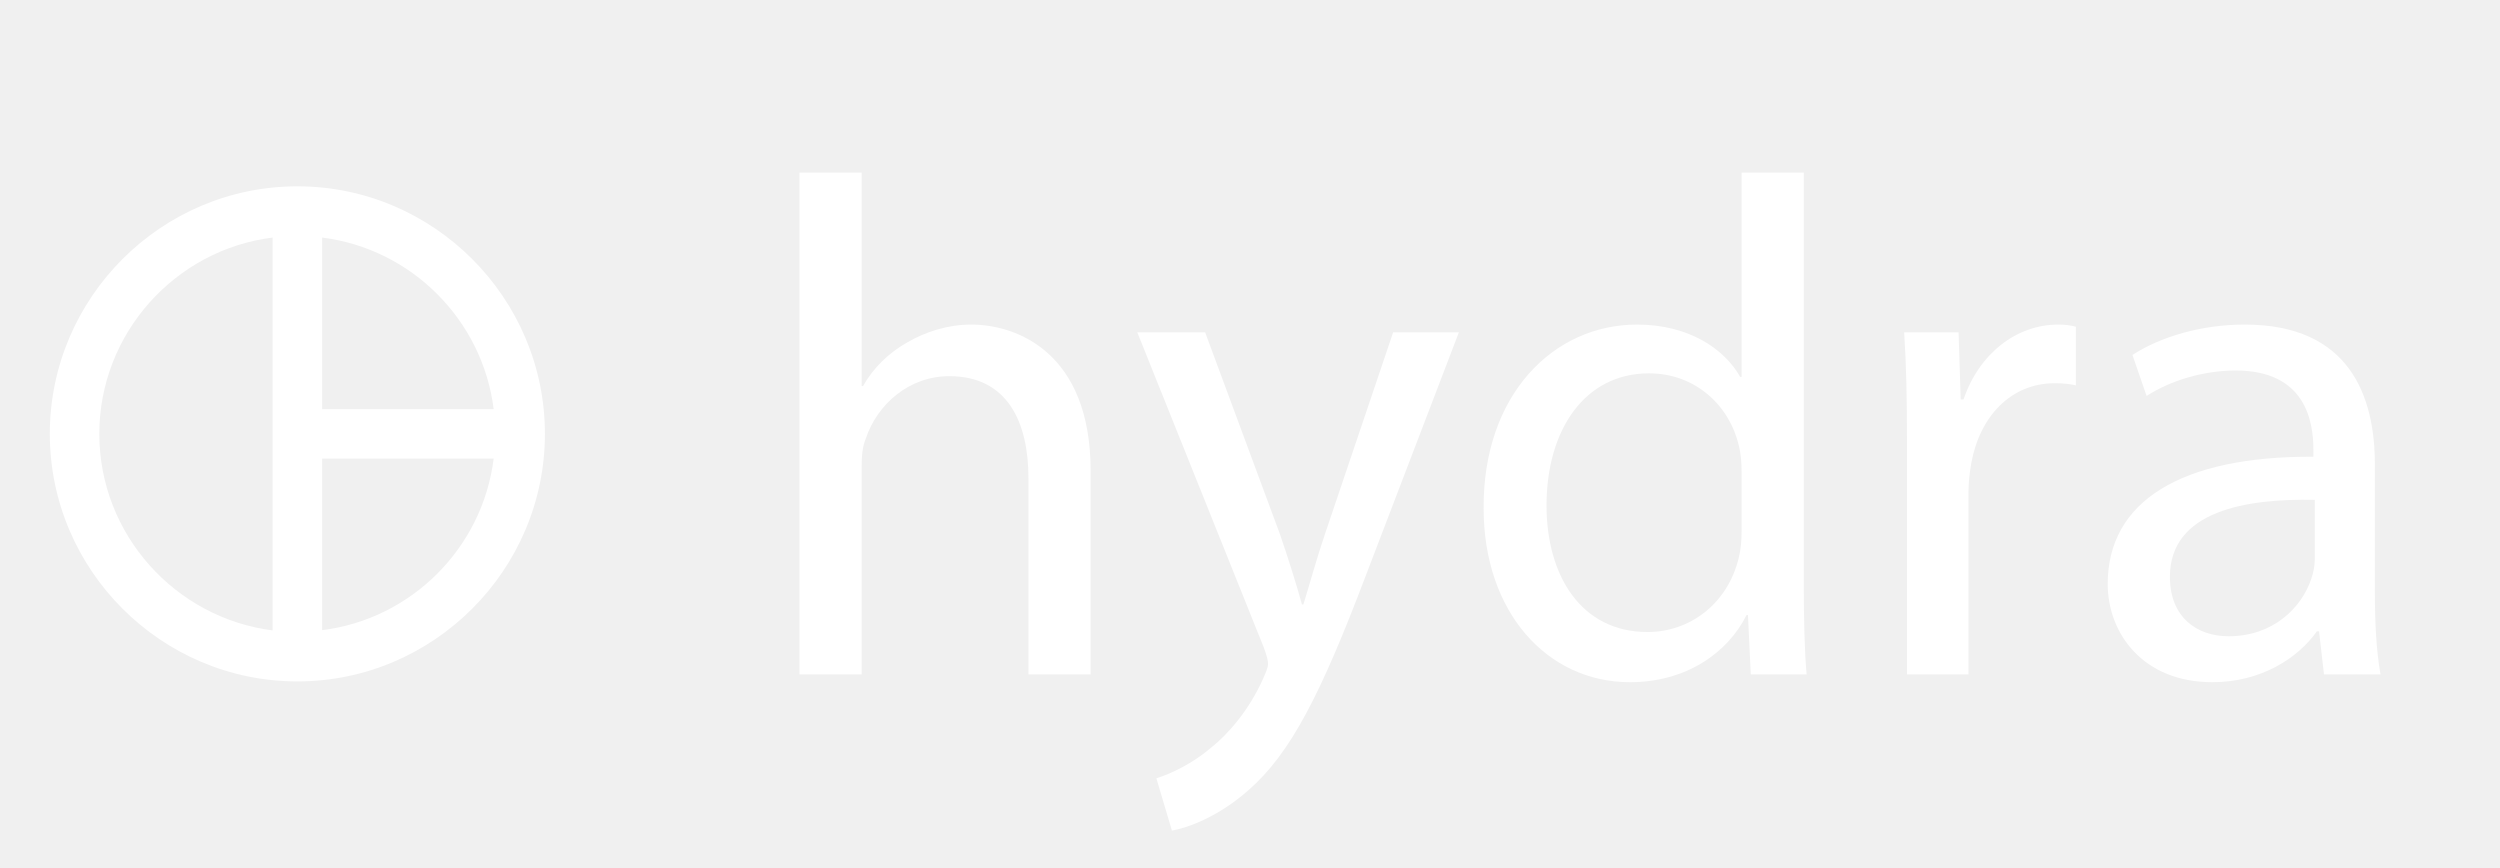
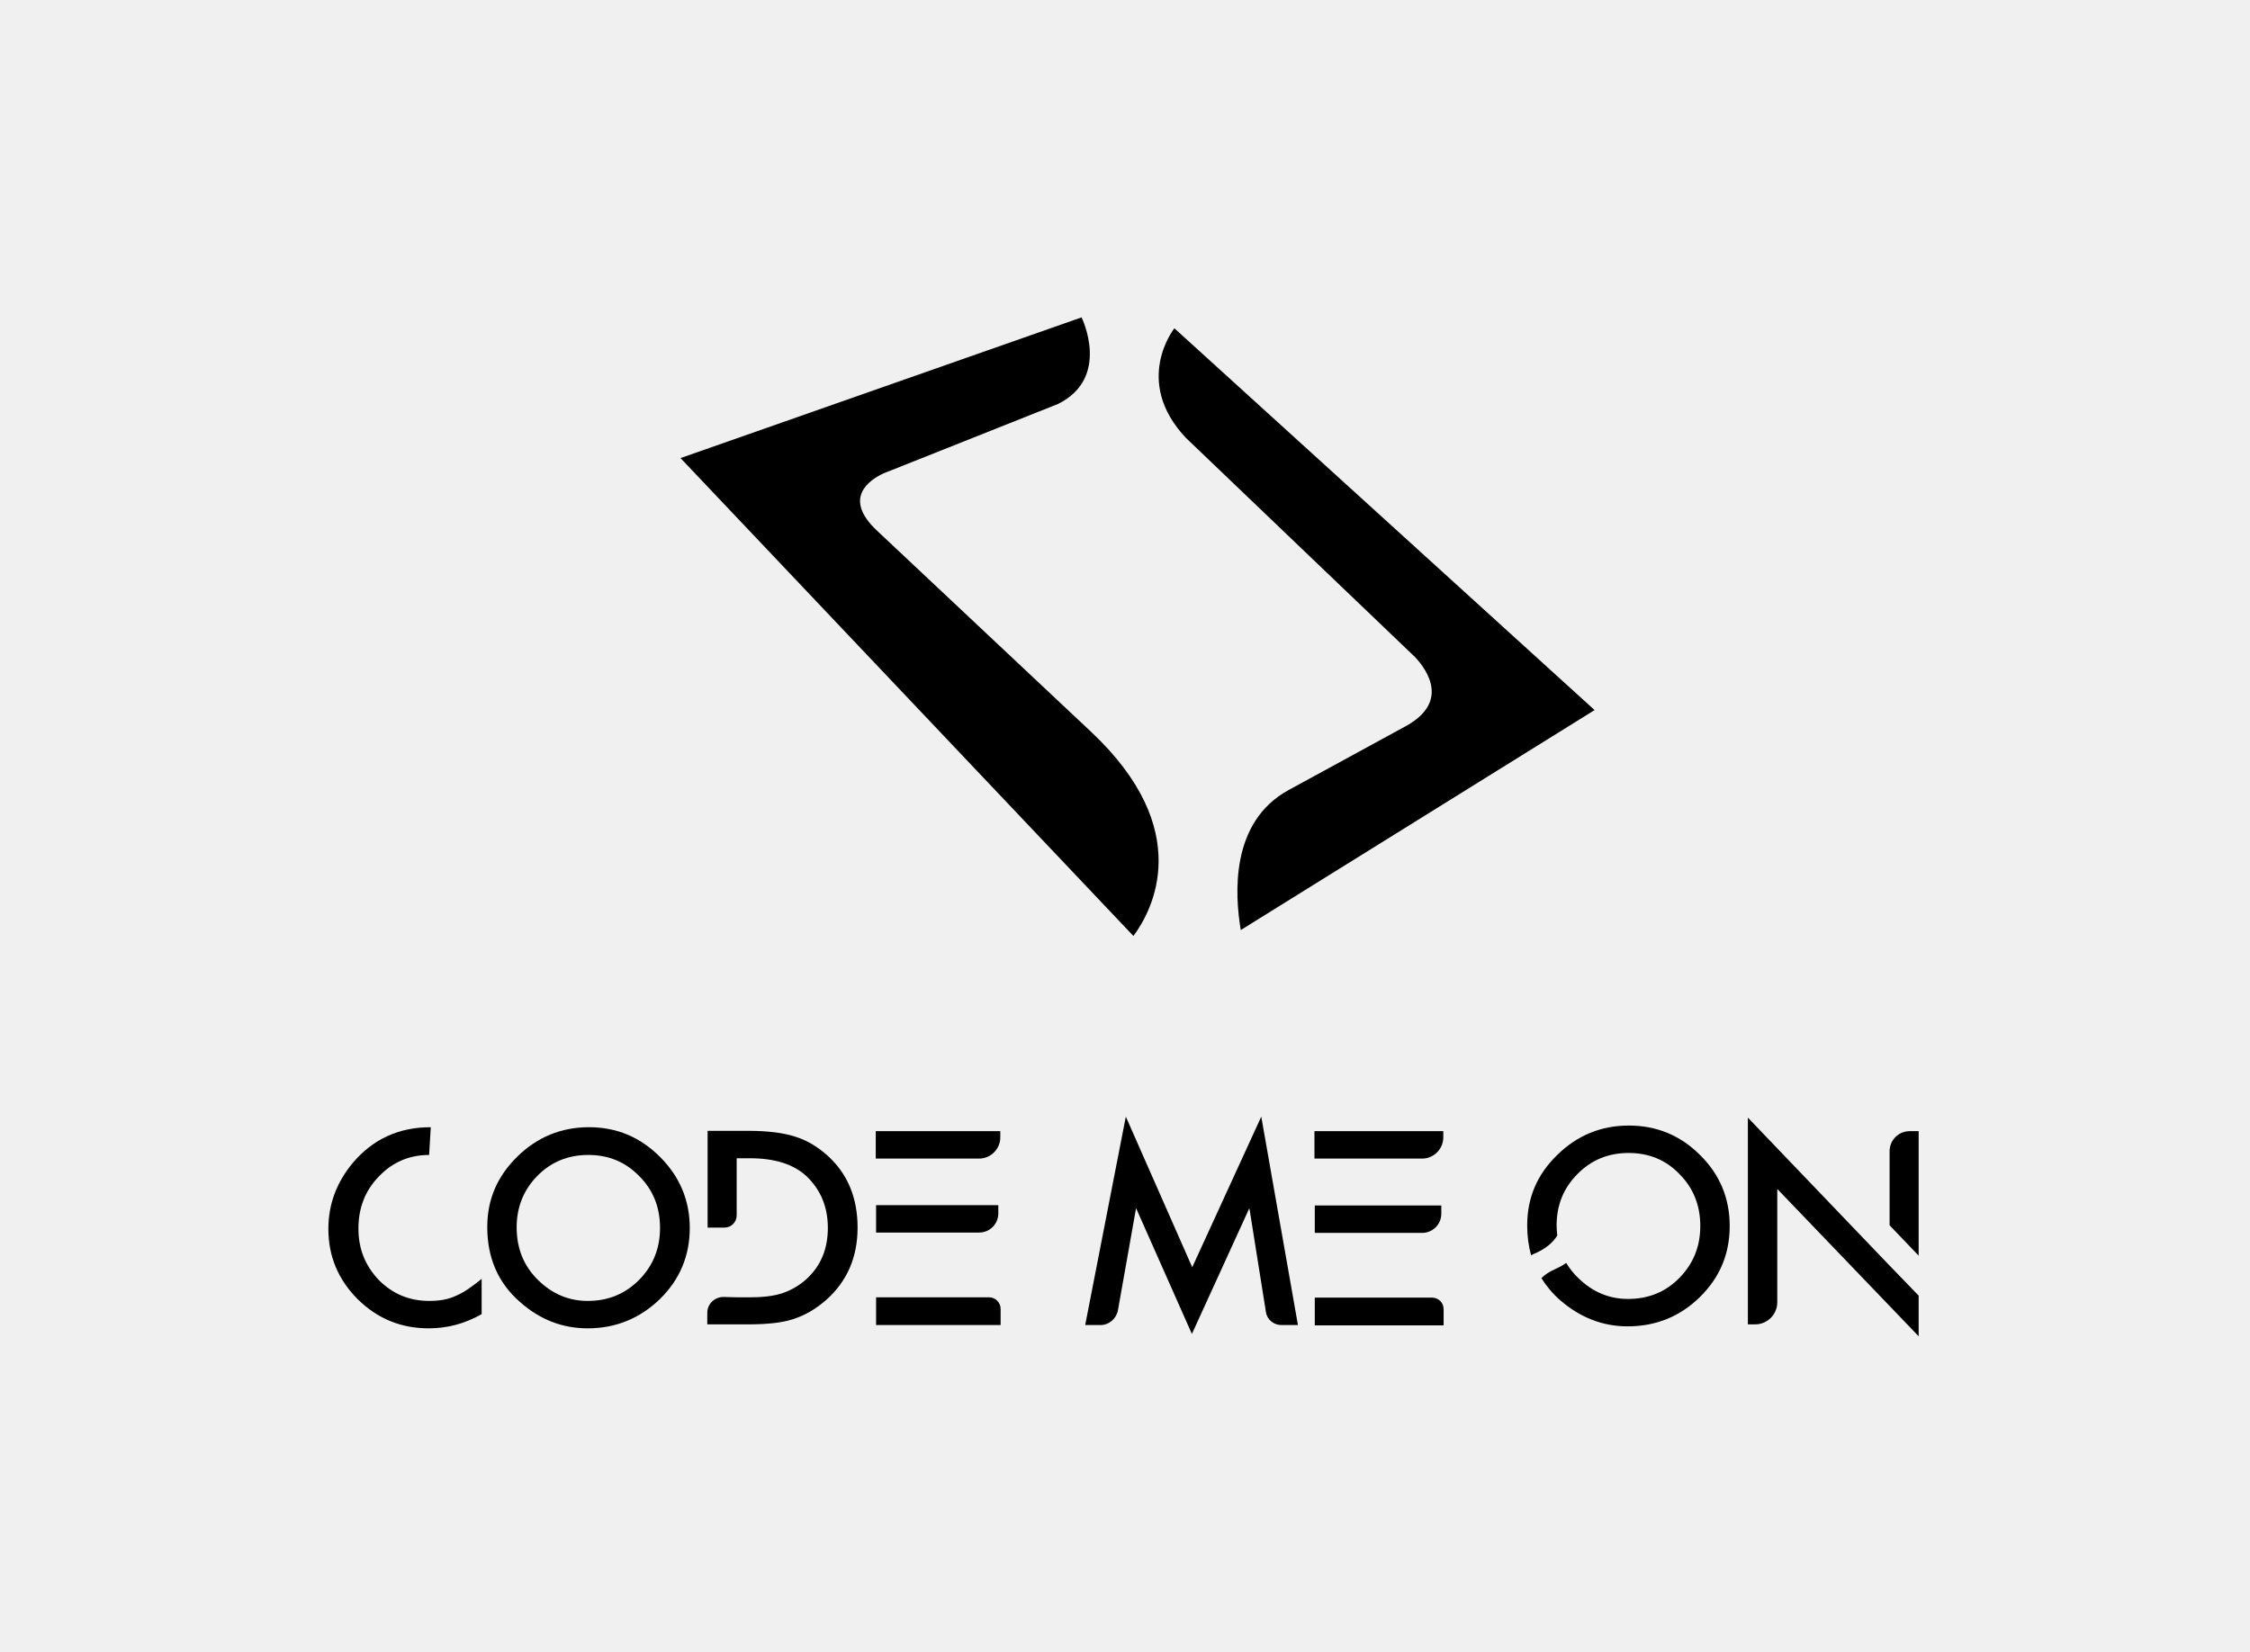
- <svg xmlns="http://www.w3.org/2000/svg" fill="#ffffff" width="357.25px" height="124px" viewBox="0 0 357.25 124">
-   <path d="M42.493,26.625C23.037,26.625,7.118,42.544,7.118,62s15.919,35.375,35.375,35.375S77.868,81.456,77.868,62 S61.949,26.625,42.493,26.625z M46.03,33.947c12.769,1.592,22.925,11.779,24.514,24.516H46.03V33.947z M14.193,62 c0-14.361,10.858-26.318,24.763-28.053v56.139C25.052,88.316,14.193,76.363,14.193,62z M46.03,90.051V65.537h24.514 C68.955,78.307,58.799,88.462,46.03,90.051z" />
-   <path d="M114.24,24.666h8.888v30.502h0.202c1.414-2.525,3.636-4.747,6.363-6.262 c2.626-1.516,5.757-2.525,9.09-2.525c6.564,0,17.068,4.04,17.068,20.906v29.088h-8.888V68.298c0-7.878-2.929-14.544-11.312-14.544 c-5.757,0-10.302,4.04-11.917,8.888c-0.505,1.212-0.606,2.525-0.606,4.242v29.491h-8.888V24.666z" />
-   <path d="M172.215,47.492l10.705,28.885c1.111,3.232,2.323,7.07,3.131,9.999h0.203 c0.908-2.929,1.918-6.666,3.131-10.2l9.695-28.684h9.393l-13.332,34.844c-6.362,16.766-10.705,25.351-16.765,30.603 c-4.343,3.838-8.686,5.354-10.908,5.757l-2.222-7.474c2.222-0.707,5.151-2.121,7.777-4.343c2.424-1.919,5.454-5.353,7.474-9.897 c0.404-0.909,0.707-1.616,0.707-2.121s-0.201-1.212-0.605-2.323l-18.079-45.045H172.215z" />
-   <path d="M257.761,24.666V83.75c0,4.343,0.101,9.292,0.404,12.625h-7.979l-0.403-8.483h-0.202 c-2.727,5.453-8.686,9.595-16.664,9.595c-11.817,0-20.907-9.999-20.907-24.846c-0.101-16.261,9.999-26.26,21.917-26.26 c7.474,0,12.523,3.535,14.745,7.474h0.202V24.666H257.761z M248.873,67.389c0-1.111-0.102-2.626-0.404-3.737 c-1.312-5.655-6.16-10.302-12.826-10.302c-9.191,0-14.645,8.08-14.645,18.887c0,9.898,4.848,18.079,14.442,18.079 c5.959,0,11.413-3.939,13.028-10.605c0.303-1.212,0.404-2.424,0.404-3.838V67.389z" />
-   <path d="M272.508,62.743c0-5.758-0.102-10.706-0.404-15.251h7.776l0.304,9.595h0.403 c2.222-6.565,7.575-10.706,13.534-10.706c1.01,0,1.717,0.102,2.524,0.303v8.383c-0.909-0.201-1.817-0.303-3.03-0.303 c-6.262,0-10.705,4.747-11.918,11.413c-0.201,1.212-0.403,2.626-0.403,4.141v26.058h-8.786V62.743z" />
-   <path d="M332.098,96.375l-0.707-6.161h-0.304c-2.727,3.838-7.979,7.272-14.948,7.272 c-9.896,0-14.947-6.969-14.947-14.039c0-11.816,10.504-18.28,29.391-18.18v-1.01c0-4.04-1.111-11.312-11.109-11.312 c-4.545,0-9.292,1.413-12.727,3.636l-2.02-5.858c4.04-2.626,9.898-4.343,16.059-4.343c14.947,0,18.584,10.201,18.584,19.998v18.28 c0,4.242,0.201,8.383,0.808,11.716H332.098z M330.784,71.429c-9.696-0.202-20.704,1.515-20.704,11.009 c0,5.757,3.838,8.483,8.383,8.483c6.362,0,10.402-4.04,11.816-8.181c0.303-0.909,0.505-1.919,0.505-2.828V71.429z" />
+ <svg xmlns="http://www.w3.org/2000/svg" version="1.1" x="0px" y="0px" viewBox="0 0 681.1 500" style="enable-background:new 0 0 681.1 500;" xml:space="preserve">
+   <g id="Layer_2">
+ </g>
+   <g id="Layer_1">
+     <path d="M328.5,401.2l12.3-63.1l20.1,45.6l20.9-45.6l11.1,63.1h-5c-2.4,0-4.4-1.7-4.7-4l-5-31.4l-17.4,38.1l-16.9-38.1l-5.5,31   c-0.5,2.5-2.7,4.4-5.2,4.4H328.5z" />
+     <path d="M580.8,380.2v-37.7h-2.7c-3.4,0-6.1,2.7-6.1,6.1V371L580.8,380.2z" />
+     <path d="M571.9,383.1L571.9,383.1l-42.8-44.7v62.6h2.2c3.7,0,6.7-3,6.7-6.7V360l42.8,44.6v-12.3L571.9,383.1z" />
+     <path d="M493.1,340.8c-8.5,0-15.7,3-21.7,8.9c-6.1,5.9-9.1,13-9.1,21.3c0,3.3,0.4,6.3,1.2,9.1c0.4-0.3,0.7-0.4,0.7-0.4   c3.7-1.5,5.9-3.5,7.2-5.6c-0.1-1-0.2-2-0.2-3c0-6.2,2.1-11.4,6.3-15.6c4.2-4.3,9.4-6.4,15.5-6.4c6.1,0,11.3,2.1,15.4,6.4   c4.2,4.2,6.3,9.5,6.3,15.7c0,6.2-2.1,11.4-6.3,15.7c-4.2,4.3-9.4,6.4-15.6,6.4c-5.7,0-10.7-2.1-15-6.3c-1.5-1.4-2.7-3-3.7-4.6   c-1.1,0.8-2.3,1.4-3.6,2c-1.6,0.7-2.9,1.6-3.9,2.6c1.5,2.4,3.4,4.7,5.7,6.7c6,5.2,12.8,7.9,20.4,7.9c8.6,0,15.9-3,21.9-8.9   c6-5.9,9-13,9-21.5c0-8.4-3-15.6-9-21.5C508.7,343.8,501.5,340.8,493.1,340.8z" />
+     <g>
+       <path d="M397.9,342.5v8.3h16.2v0h16.4c3.5,0,6.4-2.9,6.4-6.4v-1.9H397.9z" />
+       <g>
+         <path d="M406.8,373.3h7.2h16.5c3.2,0,5.8-2.6,5.8-5.8v-2.5h-29.5v0h-8.8v8.3H406.8z" />
+         <path d="M433.5,392.9h-26.7v0h-8.8v8.4h39v-4.9C437,394.4,435.4,392.9,433.5,392.9z" />
+       </g>
+     </g>
+     <path d="M129.9,349.7c-6,0-11.1,2.2-15.2,6.5c-4.2,4.3-6.2,9.6-6.2,15.8c0,6.2,2.1,11.3,6.2,15.6c4.2,4.2,9.2,6.3,15.3,6.3   c3.1,0,5.8-0.5,7.9-1.5c1.2-0.5,2.5-1.2,3.8-2.1c1.3-0.9,2.7-1.9,4.1-3.1v10.7c-5.1,2.9-10.4,4.3-16,4.3c-8.4,0-15.5-2.9-21.5-8.8   c-5.9-5.9-8.9-13-8.9-21.3c0-7.5,2.5-14.1,7.4-20c6.1-7.2,13.9-10.8,23.6-10.8L129.9,349.7z" />
+     <path d="M147.5,371.5c0-8.3,3-15.3,9.1-21.3c6-5.9,13.3-8.9,21.7-8.9c8.4,0,15.5,3,21.5,9c6,6,9,13.2,9,21.5c0,8.4-3,15.6-9,21.5   c-6.1,5.9-13.4,8.9-21.9,8.9c-7.6,0-14.4-2.6-20.4-7.9C150.8,388.5,147.5,380.9,147.5,371.5z M156.4,371.6c0,6.5,2.2,11.8,6.5,16   c4.3,4.2,9.3,6.3,15,6.3c6.2,0,11.3-2.1,15.6-6.4c4.2-4.3,6.3-9.5,6.3-15.7c0-6.3-2.1-11.5-6.3-15.7c-4.2-4.3-9.3-6.4-15.4-6.4   c-6.1,0-11.3,2.1-15.5,6.4C158.5,360.3,156.4,365.5,156.4,371.6z" />
+     <path d="M223.1,392.8h4c4,0,7.3-0.4,9.9-1.3c2.6-0.9,5-2.3,7.1-4.2c4.4-4,6.5-9.2,6.5-15.5c0-6.4-2.2-11.6-6.5-15.7   c-3.9-3.6-9.6-5.4-17.1-5.4h-4v17.3c0,2.1-1.7,3.7-3.7,3.7l-5.1,0v-29.3h12.3c5.9,0,10.6,0.6,14,1.7c3.7,1.1,7,3.1,10,5.8   c6.1,5.5,9.1,12.8,9.1,21.8c0,9-3.2,16.3-9.5,21.9c-3.2,2.8-6.5,4.7-10,5.8c-3.2,1.1-7.8,1.6-13.8,1.6h-12.2v-3.5   c0-2.6,2.1-4.7,4.7-4.8L223.1,392.8z" />
+     <g>
+       <path d="M265.1,342.5v8.3h16.2v0h15.1c3.5,0,6.4-2.9,6.4-6.4v-1.9H265.1z" />
+       <g>
+         <path d="M274,373.2h7.2h15.2c3.2,0,5.8-2.6,5.8-5.8v-2.5H274v0h-8.8v8.3H274z" />
+         <path d="M299.4,392.8H274v0h-8.8v8.4h37.7v-4.9C302.9,394.4,301.3,392.8,299.4,392.8z" />
+       </g>
+     </g>
+     <path d="M343.1,283.4c5.8-7.8,18.8-32.1-12.8-61.8l-64.9-61c-10.4-9.8-2.2-15.3,2.1-17.3l2.3-0.9l0,0l50.5-20.1   c16.1-8,7.1-26.2,7.1-26.2l-121.4,42.6L343.1,283.4z" />
+     <path d="M426.1,196.8L426.1,196.8L426.1,196.8l2.3,2.2c3.9,4.2,10.3,13.8-3.1,21l-35.2,19.2c-17.8,9.7-16.3,31.8-14.5,42.4   L482.7,215L355.5,99.4c0,0-12.7,15.9,3.4,33.1L426.1,196.8z" />
+   </g>
</svg>
